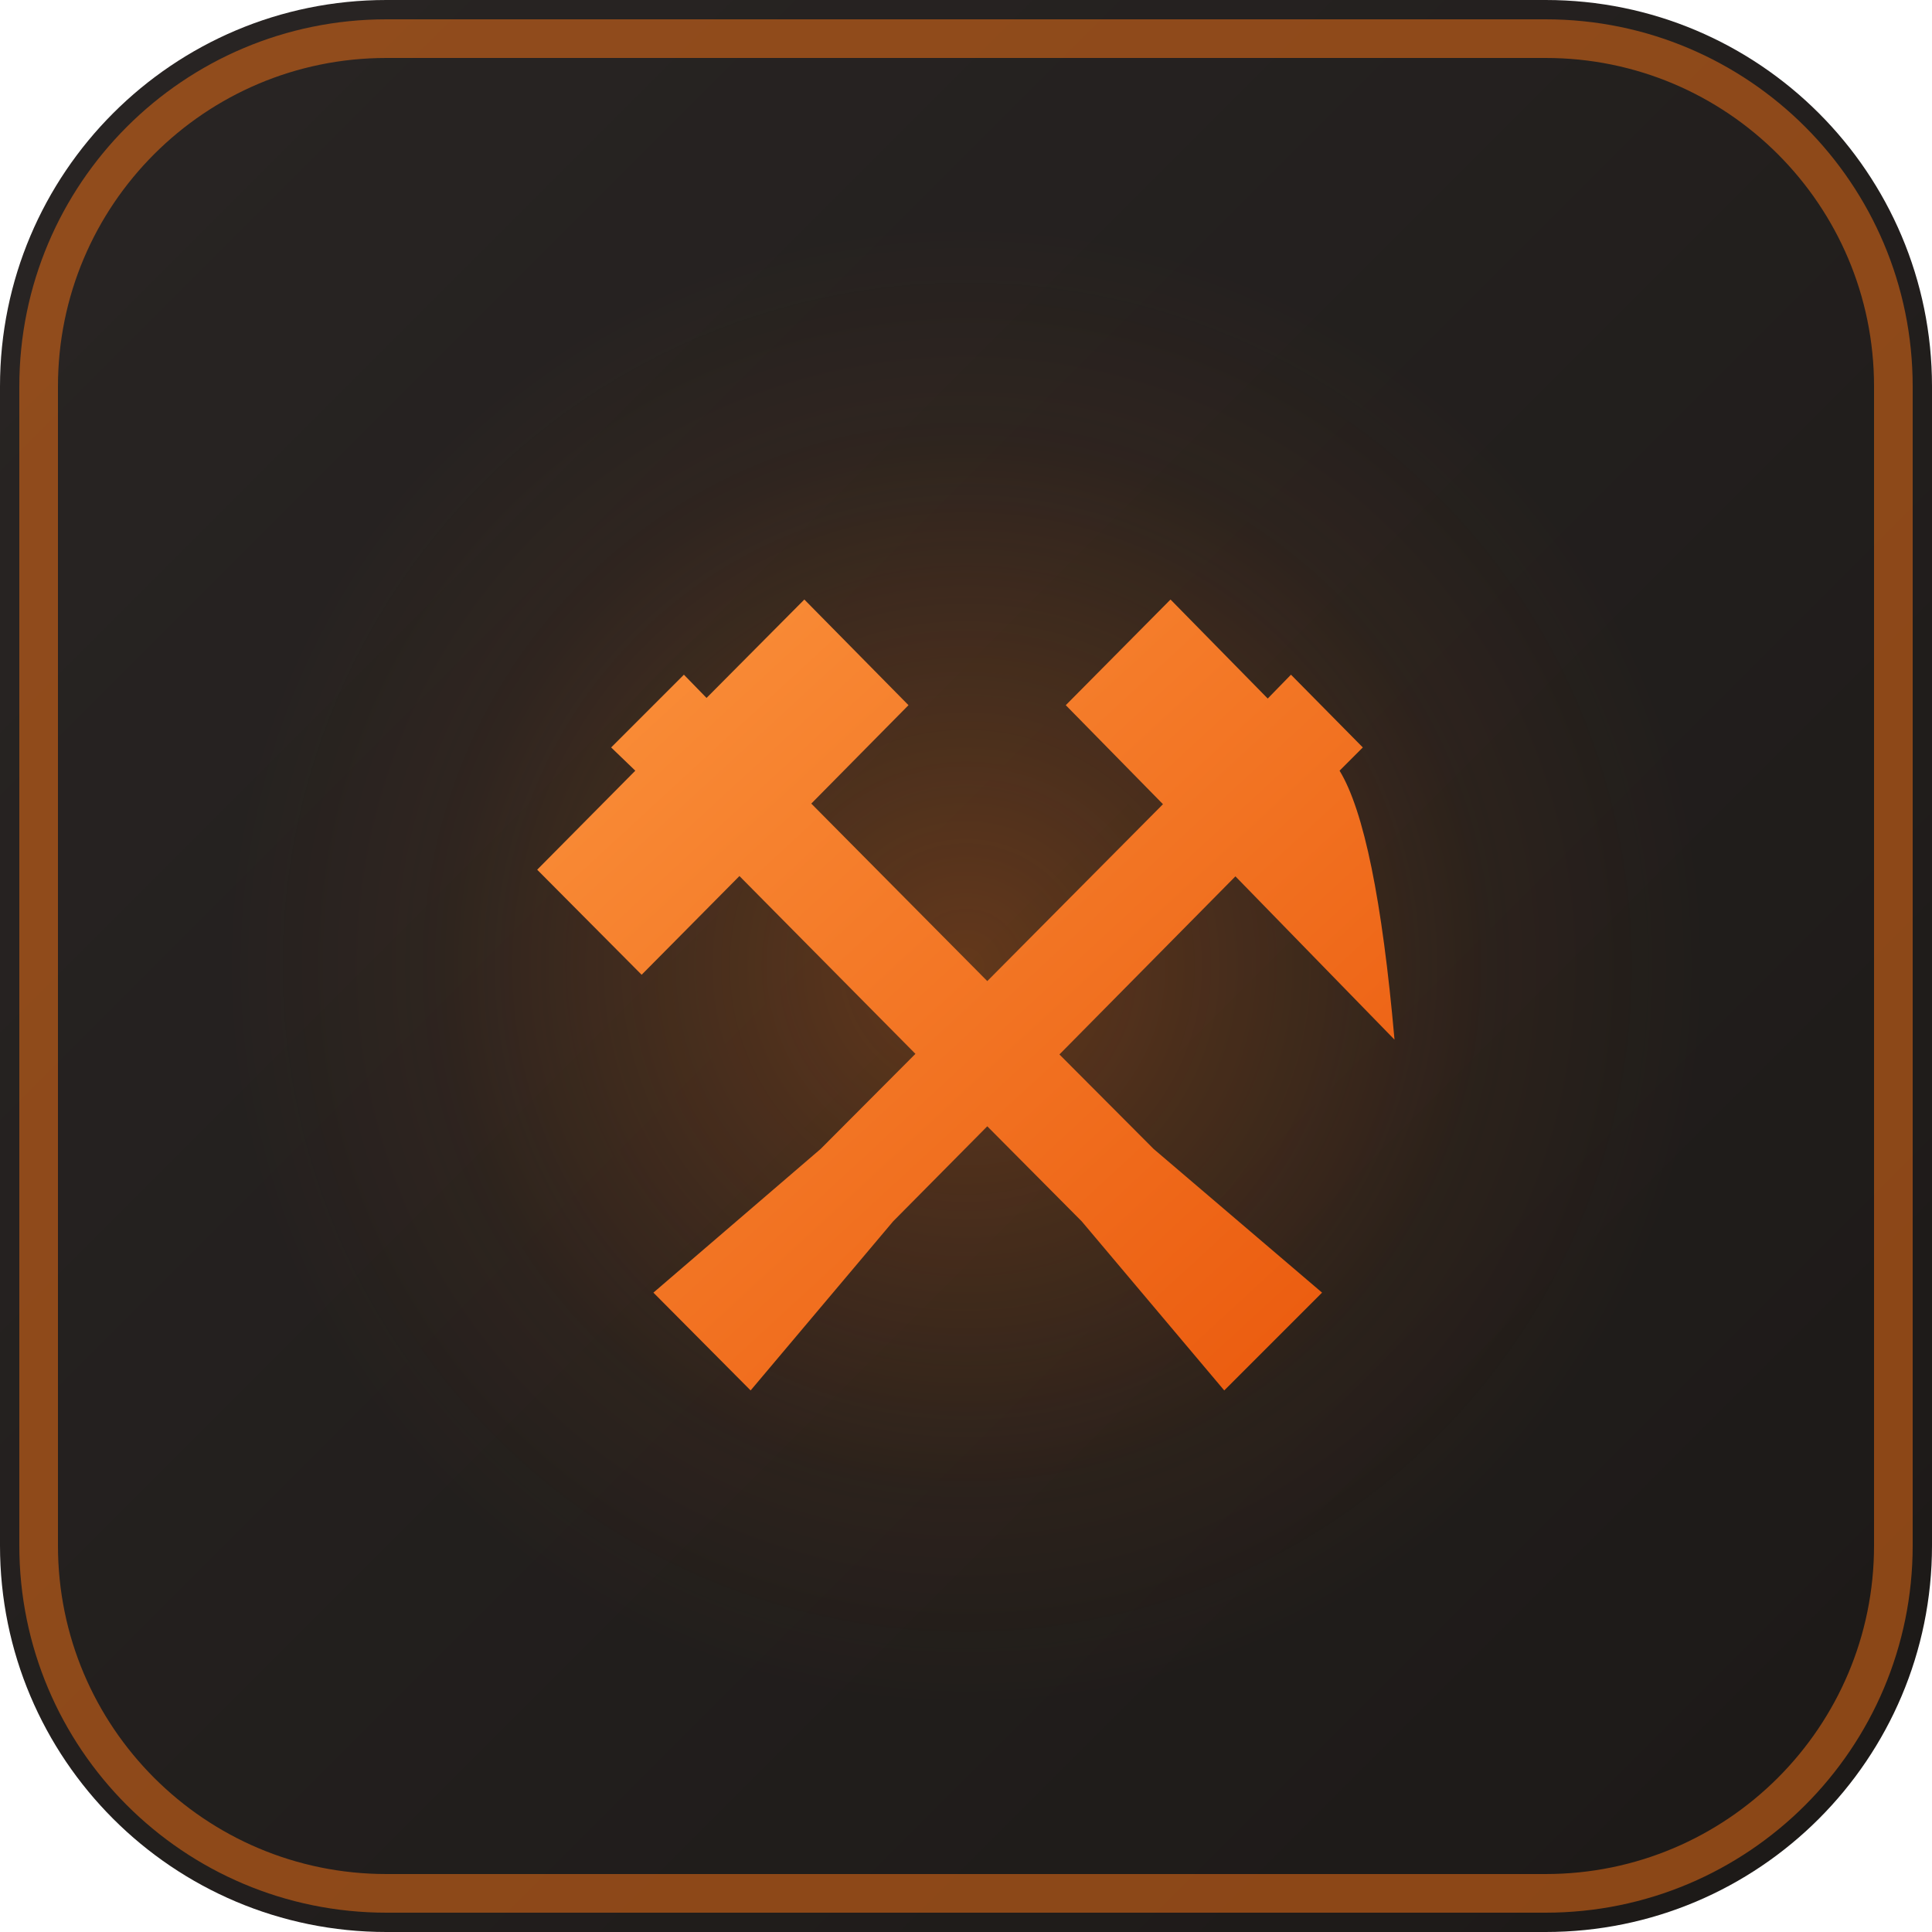
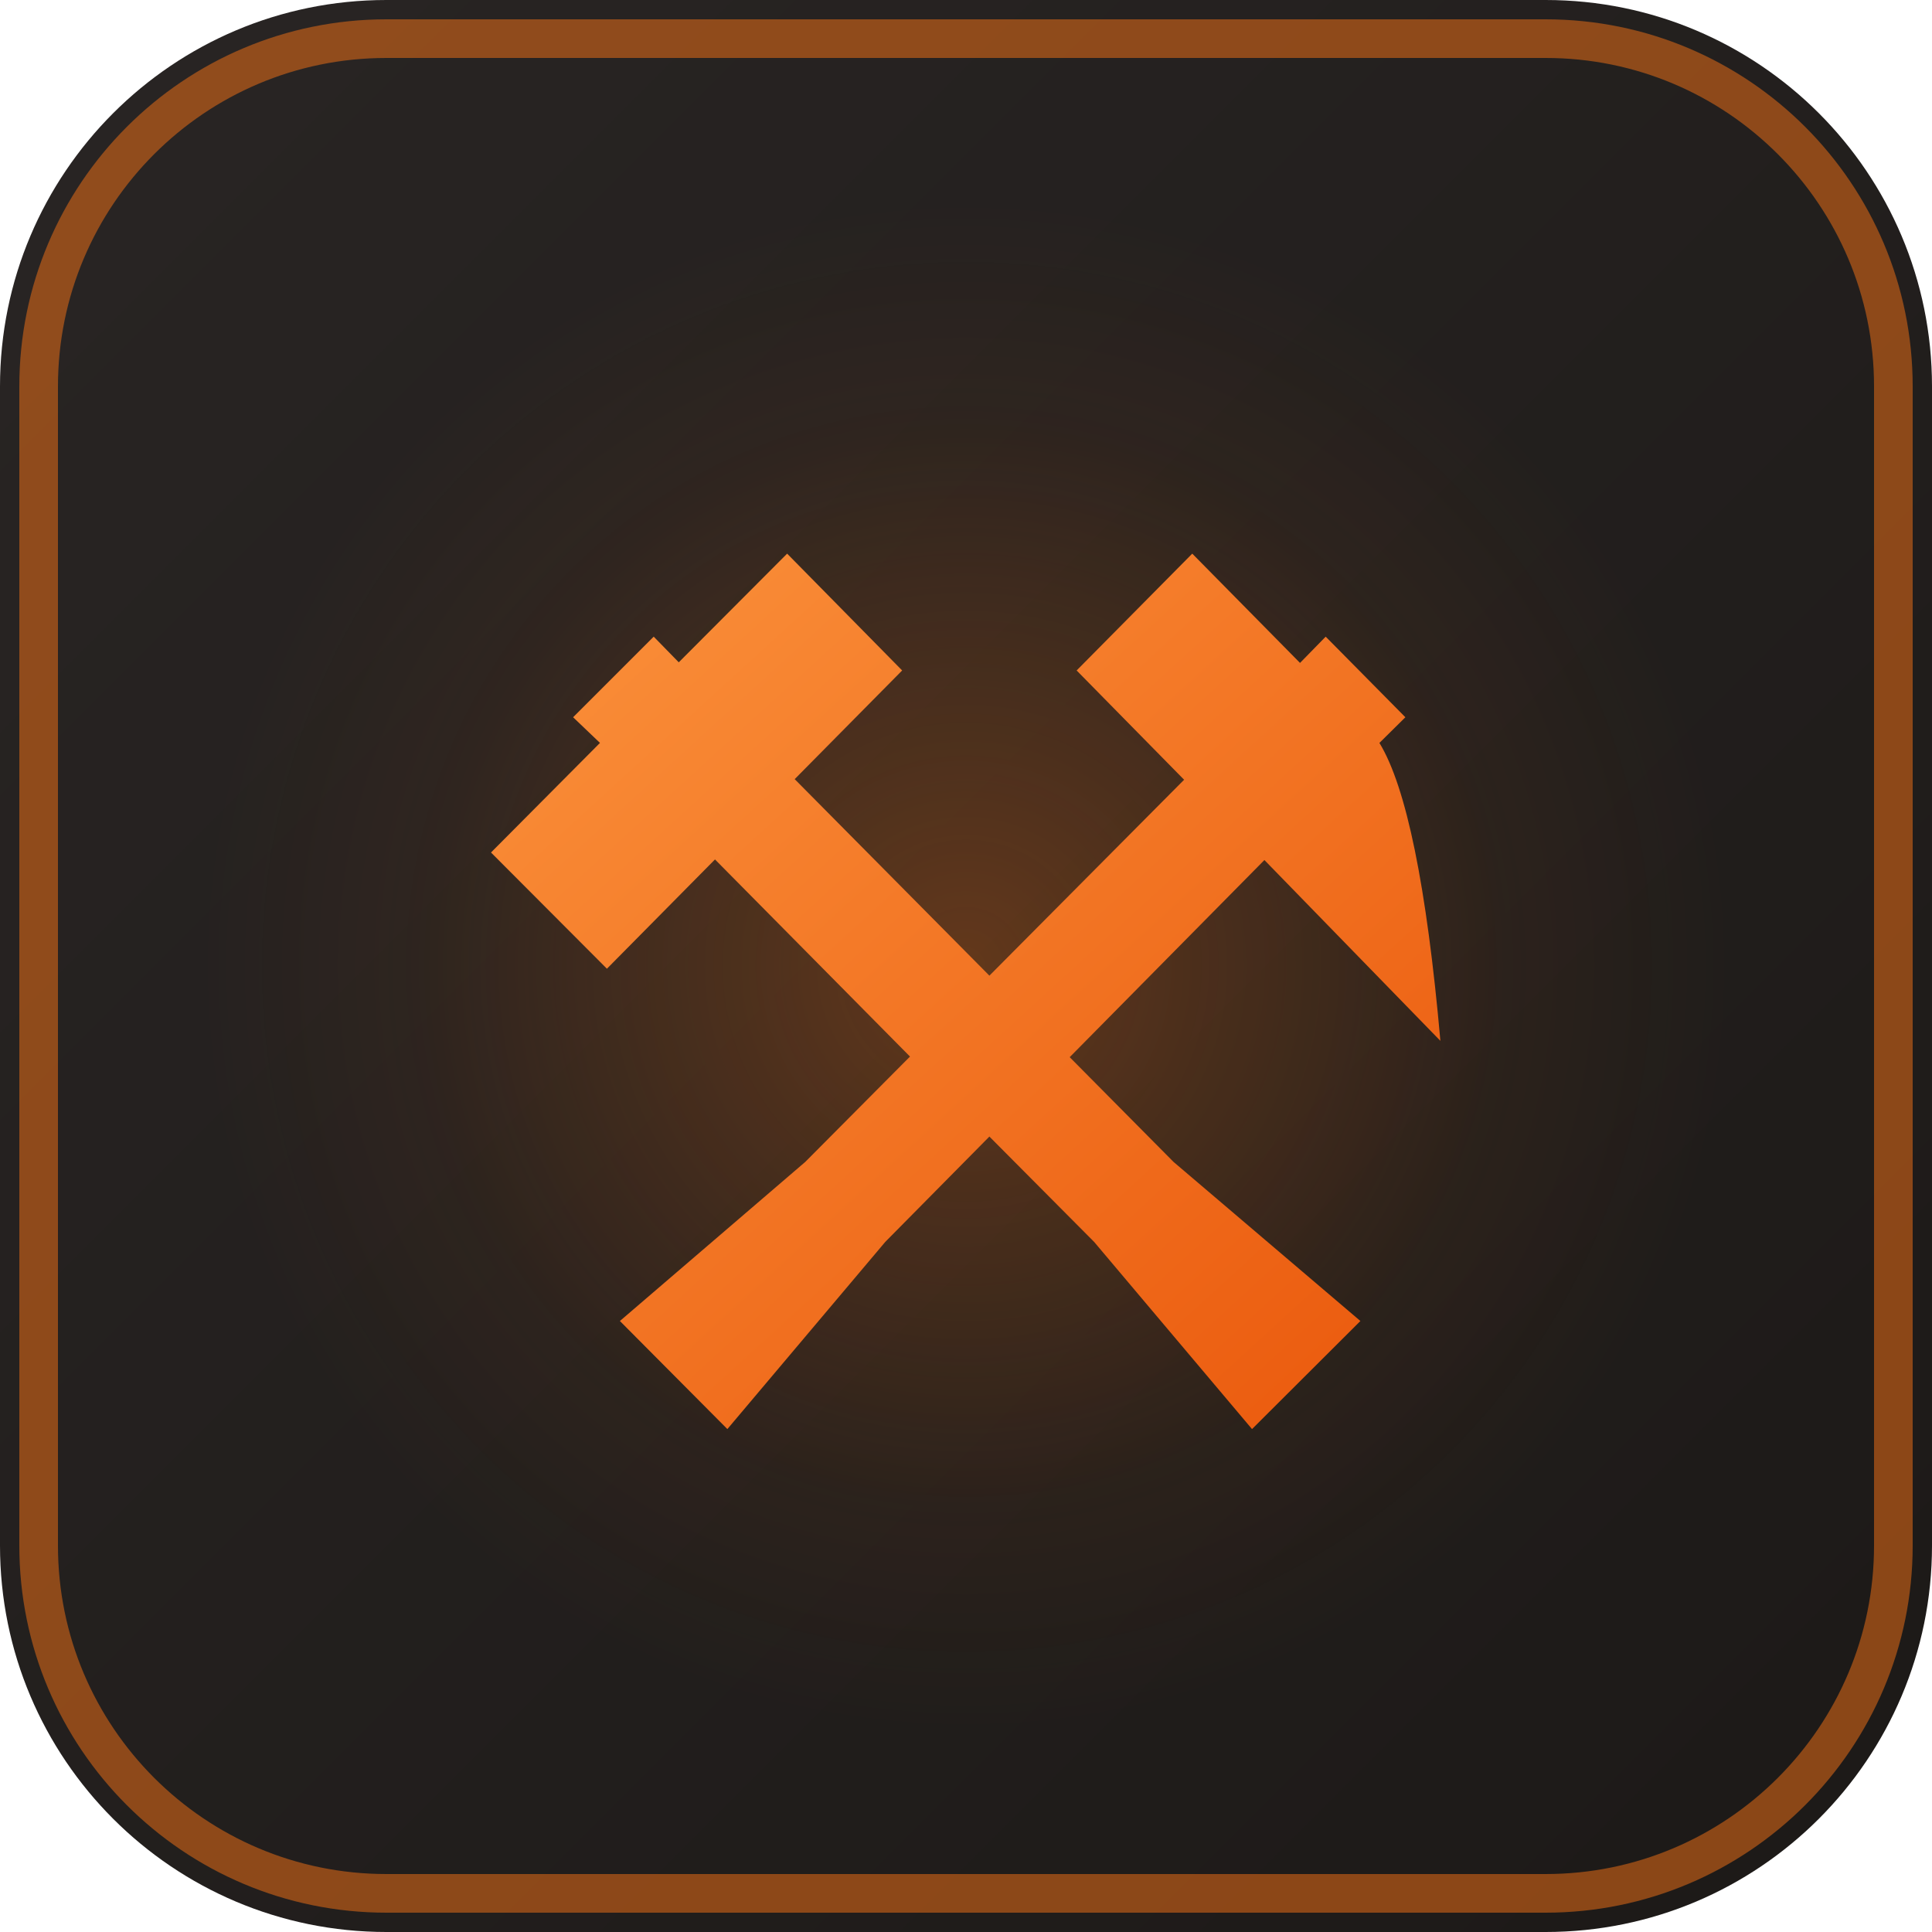
<svg xmlns="http://www.w3.org/2000/svg" viewBox="0 0 100 100">
  <defs>
    <linearGradient id="bg" x1="0%" y1="0%" x2="100%" y2="100%">
      <stop offset="0%" style="stop-color:#292524" />
      <stop offset="100%" style="stop-color:#1c1917" />
    </linearGradient>
    <radialGradient id="glow" cx="50%" cy="50%" r="50%">
      <stop offset="0%" style="stop-color:#f97316;stop-opacity:0.3" />
      <stop offset="70%" style="stop-color:#f97316;stop-opacity:0.05" />
      <stop offset="100%" style="stop-color:#f97316;stop-opacity:0" />
    </radialGradient>
    <linearGradient id="iconGrad" x1="0%" y1="0%" x2="100%" y2="100%">
      <stop offset="0%" style="stop-color:#fb923c" />
      <stop offset="100%" style="stop-color:#ea580c" />
    </linearGradient>
  </defs>
  <rect width="100" height="100" rx="20" fill="url(#bg)" />
-   <circle cx="50" cy="50" r="38" fill="url(#glow)" />
+   <circle cx="50" cy="50" r="40" fill="url(#glow)" />
  <rect x="2" y="2" width="96" height="96" rx="18" fill="none" stroke="#f97316" stroke-width="2" opacity="0.5" />
-   <text x="50" y="72" text-anchor="middle" font-size="56" fill="url(#iconGrad)" font-family="Arial,sans-serif" filter="url(#shadow)">⚒</text>
+   <text x="50" y="74" text-anchor="middle" font-size="62" fill="url(#iconGrad)" font-family="Arial,sans-serif">⚒</text>
</svg>
